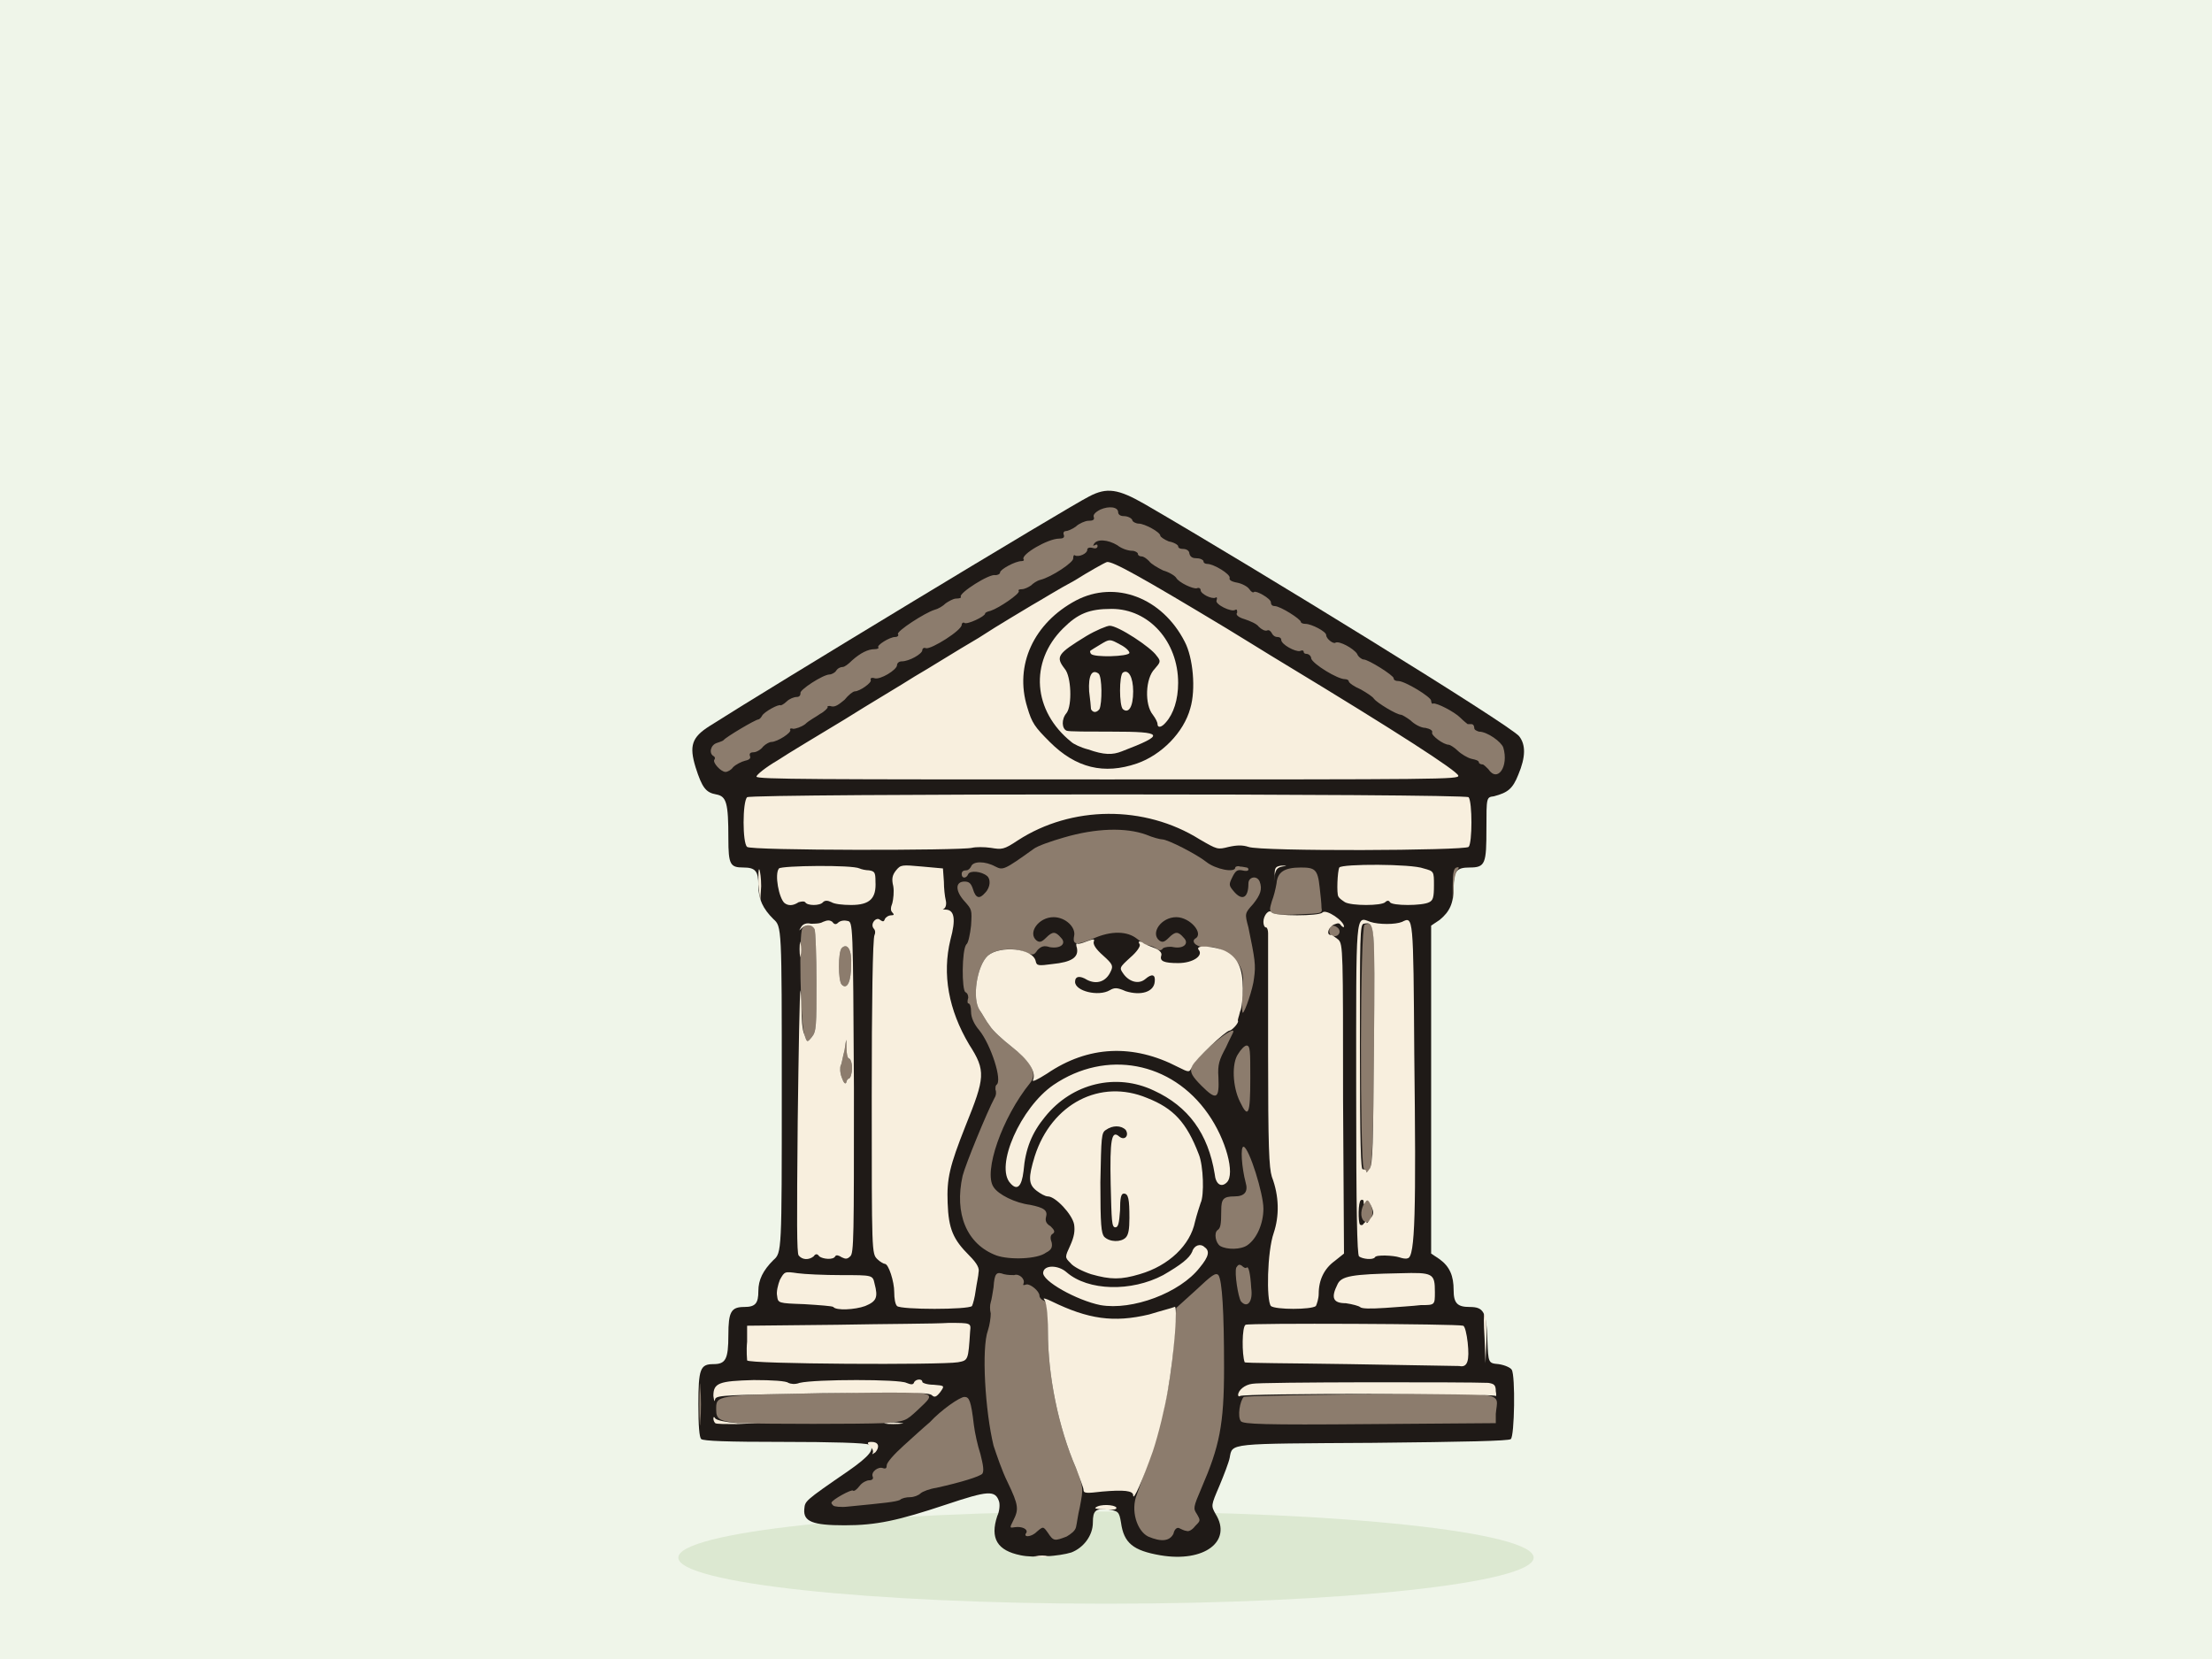
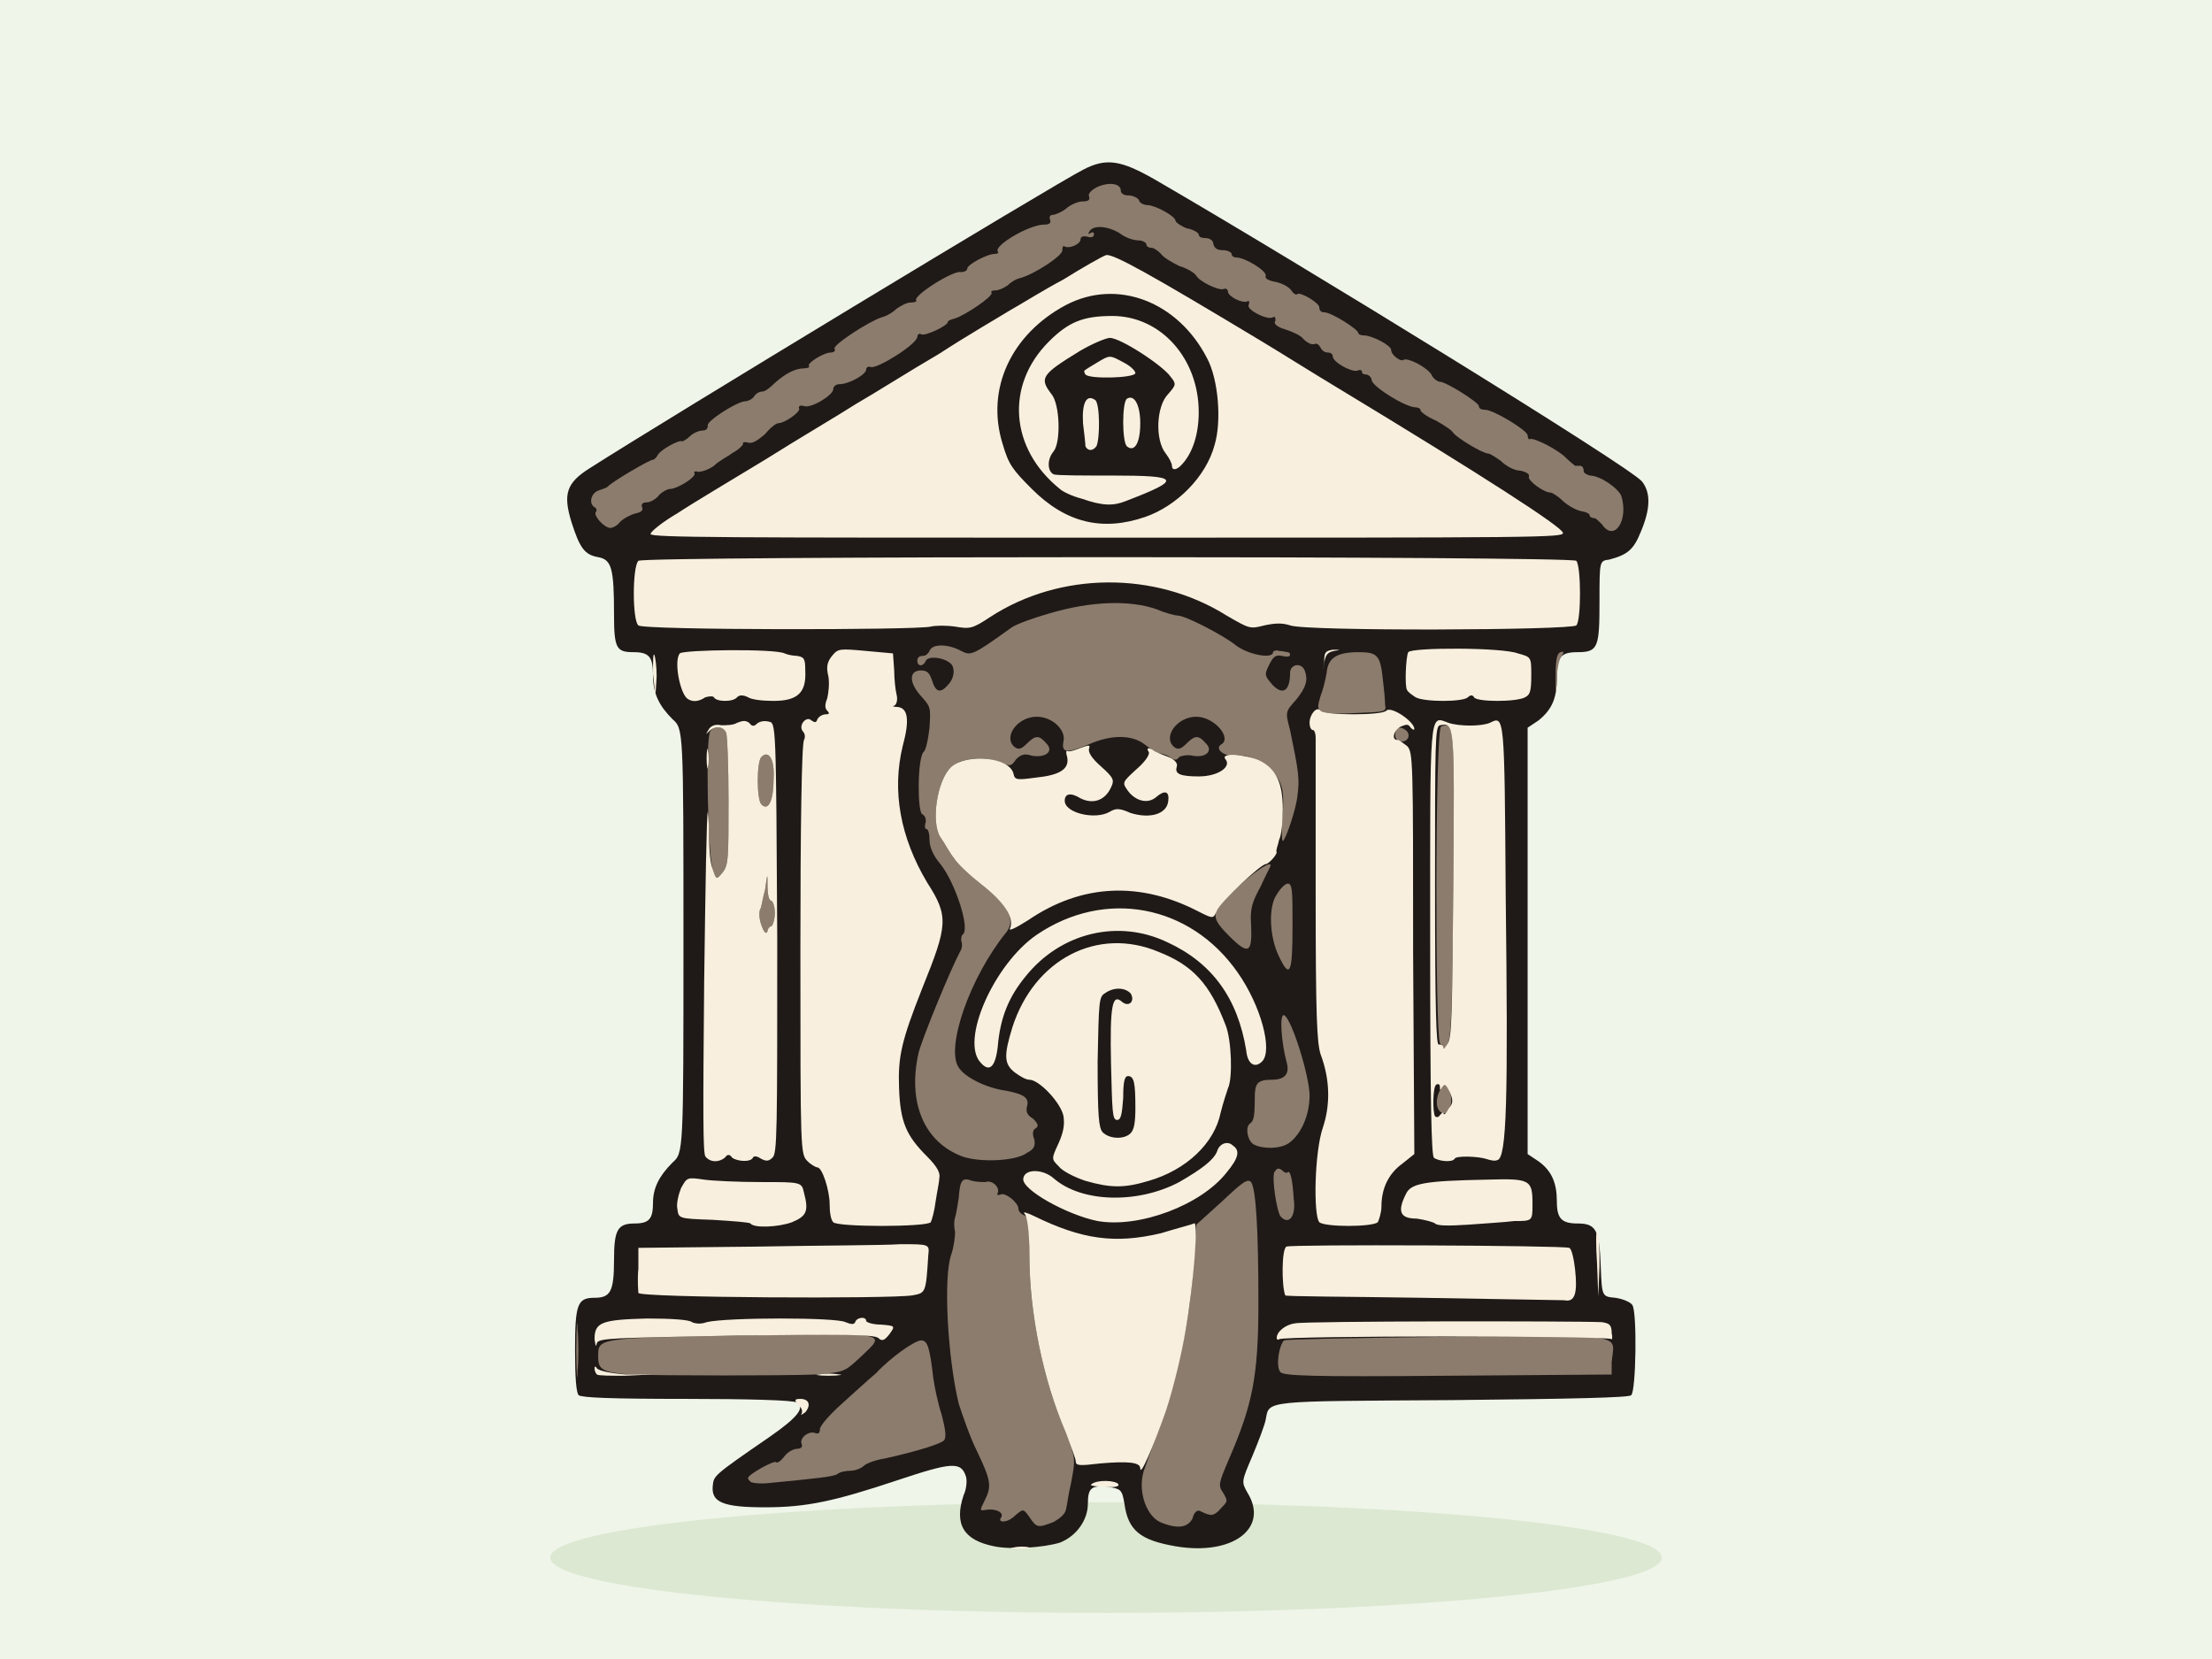
<svg xmlns="http://www.w3.org/2000/svg" viewBox="0 0 240 180">
  <rect width="240" height="180" fill="#EFF5E9" />
-   <ellipse cx="120.0" cy="169" rx="46.4" ry="5" fill="#DCE8D1" />
-   <svg x="71.7" y="50.0" width="96.7" height="122.0" viewBox="0 0 95.1 120" fill-rule="evenodd">
+   <ellipse cx="120.0" cy="169" rx="60.3" ry="6" fill="#DCE8D1" />
+   <svg x="57.1" y="13.4" width="125.7" height="158.6" viewBox="0 0 95.1 120" fill-rule="evenodd">
    <path d="M38.4 116.8C35.9 116.3 35.1 115.0 35.9 112.6C36.1 112.2 36.2 111.5 36.1 111.1C35.7 109.8 34.9 109.9 30.4 111.4C25.3 113.1 23.0 113.6 19.6 113.6C16.2 113.6 15.2 113.2 15.3 111.9C15.4 111.0 15.2 111.1 20.0 107.8C22.3 106.2 22.9 105.4 22.2 105.0C22.0 104.8 18.0 104.7 13.2 104.7C6.9 104.7 4.6 104.6 4.3 104.4C4.1 104.2 4.0 103.0 4.0 100.7C4.0 96.9 4.2 96.4 5.6 96.4C6.9 96.4 7.2 95.9 7.2 93.3C7.2 90.8 7.5 90.3 8.9 90.3C10.1 90.3 10.4 89.9 10.4 88.6C10.4 87.4 10.9 86.4 12.0 85.3C12.9 84.5 12.9 84.5 12.9 67.1C12.9 49.7 12.9 49.7 12.0 48.9C10.9 47.8 10.4 46.8 10.4 45.3C10.4 43.8 10.1 43.4 8.8 43.4C7.4 43.4 7.2 43.1 7.2 40.3C7.2 36.5 7.0 35.8 5.9 35.6C4.8 35.4 4.4 34.9 3.7 32.7C3.0 30.4 3.3 29.5 5.2 28.3C11.3 24.4 43.5 4.9 45.7 3.8C47.6 2.8 48.8 3.0 51.6 4.6C63.5 11.5 90.8 28.3 91.6 29.4C92.3 30.3 92.3 31.6 91.5 33.5C90.9 35.0 90.4 35.4 88.9 35.8C88.1 35.9 88.1 35.9 88.1 39.2C88.1 43.0 88.0 43.4 86.3 43.4C84.9 43.4 84.6 43.8 84.6 45.5C84.6 47.2 84.2 48.1 83.1 49.0L82.2 49.6 L82.2 67.1L82.2 84.6 L83.1 85.2C84.2 86.0 84.6 87.0 84.6 88.5C84.6 89.9 85.0 90.3 86.3 90.3C87.8 90.3 88.1 90.8 88.2 93.8C88.3 96.3 88.3 96.3 89.4 96.4C90.1 96.5 90.7 96.8 90.8 97.0C91.2 97.6 91.1 104.1 90.7 104.4C90.5 104.6 85.8 104.7 76.0 104.8C60.4 104.9 61.0 104.8 60.7 106.4C60.6 106.9 60.1 108.2 59.6 109.4C58.7 111.5 58.7 111.5 59.2 112.4C61.0 115.3 58.0 117.6 53.3 116.8C50.4 116.3 49.4 115.5 49.1 113.3C48.9 112.1 48.8 112.1 47.7 111.9C46.4 111.8 46.1 112.0 46.1 113.3C46.1 114.7 45.1 116.0 43.8 116.5C42.5 116.9 39.8 117.1 38.4 116.8Z" fill="#1F1A17" />
    <path d="M41.3 114.4C40.8 113.7 40.8 113.7 40.1 114.3C39.5 114.9 38.6 114.9 39.0 114.4C39.2 114.0 38.5 113.7 37.8 113.8C37.2 113.9 37.2 113.9 37.6 113.1C38.2 111.9 38.2 111.5 37.0 109.0C36.4 107.8 35.8 106.0 35.5 105.1C34.6 101.4 34.2 94.7 34.9 92.8C35.1 92.2 35.2 91.4 35.2 91.0C35.1 90.6 35.1 90.1 35.2 89.8C35.3 89.5 35.4 88.8 35.5 88.2C35.6 86.7 35.8 86.5 36.6 86.8C37.0 86.9 37.5 86.9 37.7 86.9C38.2 86.7 38.9 87.3 38.7 87.8C38.6 88.0 38.7 88.0 39.0 87.9C39.4 87.8 40.4 88.6 40.4 89.1C40.4 89.3 40.6 89.5 40.8 89.6C41.2 89.7 41.3 90.3 41.3 92.9C41.3 97.6 42.4 103.1 44.3 107.5C45.1 109.6 45.1 109.6 44.7 111.7C44.5 112.5 44.4 113.4 44.3 113.8C44.2 114.2 43.8 114.5 43.3 114.8C42.0 115.3 41.9 115.3 41.3 114.4ZM52.0 114.8C50.8 114.2 50.1 112.0 50.8 110.3C53.5 102.8 54.4 99.1 54.8 93.3L55.0 90.4 L57.1 88.5C58.8 86.9 59.2 86.6 59.5 86.9C59.9 87.5 60.1 90.8 60.1 96.8C60.1 102.9 59.6 105.2 57.7 109.6C56.8 111.7 56.8 111.8 57.2 112.4C57.6 113.1 57.6 113.1 57.0 113.7C56.7 114.1 56.3 114.3 56.1 114.2C55.9 114.2 55.5 114.0 55.3 113.9C55.1 113.8 54.8 114.0 54.7 114.5C54.3 115.3 53.4 115.4 52.0 114.8ZM18.4 111.5C18.3 111.4 18.2 111.3 18.2 111.2C18.2 110.9 20.4 109.7 20.5 109.9C20.6 110.0 20.9 109.8 21.2 109.4C21.5 109.0 22.0 108.8 22.2 108.8C22.6 108.8 22.7 108.6 22.6 108.4C22.4 107.9 23.2 107.3 23.7 107.5C24.0 107.6 24.1 107.5 24.1 107.2C24.1 106.9 24.9 106.0 25.9 105.1C26.9 104.2 28.1 103.1 28.7 102.6C29.9 101.3 31.9 99.9 32.4 99.9C32.9 99.9 33.1 100.3 33.4 102.9C33.5 103.7 33.8 105.1 34.1 106.0C34.4 107.2 34.5 107.8 34.3 108.1C34.0 108.4 32.1 109.0 29.4 109.6C28.7 109.7 27.9 110.0 27.7 110.2C27.5 110.4 27.0 110.6 26.6 110.6C26.2 110.6 25.7 110.7 25.5 110.9C25.0 111.1 24.1 111.2 20.0 111.6C19.2 111.7 18.5 111.6 18.4 111.5ZM4.1 100.7C4.1 98.7 4.2 97.9 4.2 98.9C4.3 99.9 4.3 101.5 4.2 102.5C4.2 103.5 4.1 102.7 4.1 100.7ZM8.4 102.7C6.3 102.5 5.9 102.3 5.9 101.3C5.9 99.7 5.6 99.7 17.6 99.5C30.1 99.3 29.6 99.2 27.4 101.3C26.1 102.5 26.1 102.5 23.7 102.7C21.1 102.8 11.5 102.8 8.4 102.7ZM61.9 102.5C61.5 102.0 61.8 100.3 62.2 99.9C62.4 99.8 68.0 99.7 75.7 99.6C90.7 99.5 89.3 99.3 89.1 101.7L89.1 102.7 L75.6 102.8C64.2 102.9 62.2 102.8 61.9 102.5ZM61.9 89.7C61.6 89.2 61.2 86.7 61.4 86.1C61.6 85.8 61.7 85.7 62.0 85.9C62.2 86.1 62.4 86.2 62.5 86.1C62.7 85.9 62.9 86.6 63.0 88.3C63.2 89.7 62.6 90.5 61.9 89.7ZM35.8 84.8C32.6 83.6 31.3 80.3 32.2 76.3C32.5 75.1 34.8 69.5 35.6 68.0C35.8 67.7 35.8 67.3 35.7 67.1C35.7 66.9 35.7 66.7 35.8 66.6C36.5 66.2 35.2 62.3 34.0 60.8C33.4 60.1 33.1 59.4 33.1 58.8C33.1 58.3 33.0 57.9 32.8 57.9C32.7 57.9 32.7 57.6 32.8 57.3C32.8 57.0 32.7 56.8 32.5 56.7C32.1 56.5 32.1 52.2 32.6 51.6C32.8 51.5 33.0 50.5 33.1 49.6C33.2 47.9 33.2 47.9 32.4 47.0C31.4 45.9 31.4 44.9 32.4 44.9C32.9 44.9 33.1 45.1 33.3 45.7C33.6 46.7 34.0 46.8 34.6 46.1C35.2 45.5 35.2 44.6 34.8 44.3C34.2 43.8 33.0 43.7 32.8 44.1C32.6 44.6 32.1 44.6 32.1 44.1C32.1 43.8 32.3 43.7 32.6 43.7C32.8 43.7 33.0 43.5 33.1 43.3C33.3 42.7 34.6 42.7 35.7 43.3C36.5 43.7 36.6 43.7 39.8 41.4C40.2 41.1 41.6 40.6 43.0 40.2C46.4 39.2 49.6 39.1 51.8 39.9C52.5 40.2 53.3 40.4 53.5 40.4C54.1 40.4 57.2 42.0 58.2 42.8C59.2 43.6 61.3 44.0 61.3 43.4C61.3 43.3 61.6 43.2 61.8 43.3C62.1 43.3 62.4 43.4 62.5 43.4C62.6 43.4 62.7 43.5 62.7 43.6C62.7 43.8 62.4 43.8 62.0 43.7C61.5 43.6 61.3 43.8 61.0 44.4C60.6 45.2 60.6 45.3 61.1 45.9C62.0 47.0 62.7 46.7 62.7 45.1C62.7 44.4 63.6 44.2 63.9 44.9C64.2 45.7 64.0 46.3 63.2 47.3C62.3 48.3 62.3 48.3 62.7 49.8C63.4 53.2 63.5 53.8 63.3 55.2C63.2 56.3 62.3 58.9 62.1 58.9C62.0 58.9 62.0 57.9 62.1 56.7C62.2 54.9 62.1 54.4 61.6 53.6C60.9 52.6 59.3 51.7 58.2 51.9C57.4 52.0 56.5 51.4 57.0 51.0C58.0 50.5 56.5 48.7 55.0 48.7C53.4 48.7 52.2 50.4 53.2 51.2C53.5 51.4 53.7 51.4 54.2 50.9C54.9 50.2 55.2 50.2 55.8 50.9C56.4 51.5 55.8 52.1 54.7 51.9C54.3 51.8 53.8 51.9 53.6 52.0C53.4 52.3 53.2 52.3 52.8 52.0C52.5 51.8 52.1 51.7 51.9 51.7C51.8 51.7 51.3 51.4 50.8 51.0C49.8 50.2 48.1 50.1 46.1 51.0C44.4 51.7 43.9 51.7 44.1 50.7C44.3 49.8 43.2 48.7 41.9 48.7C40.3 48.7 39.1 50.4 40.1 51.2C40.4 51.4 40.6 51.4 41.1 50.9C41.8 50.2 42.1 50.2 42.7 50.9C43.3 51.5 42.7 52.1 41.5 51.9C40.9 51.7 40.6 51.8 40.2 52.2C39.8 52.8 39.7 52.8 38.8 52.4C37.5 51.9 35.7 52.1 34.9 52.8C33.7 53.9 33.2 57.4 34.0 58.6C34.3 59.0 34.7 59.8 35.1 60.3C35.4 60.8 36.5 61.8 37.4 62.5C39.6 64.2 40.2 65.4 39.4 66.4C36.4 70.1 34.4 75.9 35.5 77.5C36.0 78.3 37.8 79.2 39.4 79.4C40.9 79.7 41.3 80.0 41.1 80.7C41.0 81.1 41.1 81.4 41.6 81.7C42.0 82.1 42.1 82.3 41.8 82.5C41.6 82.6 41.5 82.9 41.7 83.4C41.8 83.9 41.7 84.2 41.1 84.5C40.2 85.2 37.2 85.3 35.8 84.8ZM59.7 83.8C59.2 83.5 59.0 82.4 59.4 82.1C59.7 81.9 59.8 81.6 59.8 80.0C59.8 78.8 60.0 78.5 61.2 78.5C62.3 78.5 62.7 78.0 62.4 77.0C62.0 75.5 61.8 73.1 62.2 73.2C62.8 73.4 64.3 78.2 64.3 79.8C64.3 81.4 63.6 83.0 62.6 83.7C61.9 84.2 60.4 84.2 59.7 83.8ZM75.0 81.1C74.6 80.7 74.7 79.8 75.1 79.2C75.4 78.8 75.5 78.8 75.8 79.5C76.2 80.5 75.6 81.7 75.0 81.1ZM75.0 75.5C74.6 74.7 74.6 49.7 75.1 49.5C76.2 49.1 76.2 49.3 76.1 62.4C76.0 75.4 75.9 76.9 75.0 75.5ZM61.8 68.4C61.0 66.8 60.9 64.3 61.6 63.3C61.9 62.8 62.3 62.4 62.5 62.4C62.9 62.4 62.9 63.0 62.9 65.9C62.9 69.7 62.7 70.3 61.8 68.4ZM57.7 66.7C56.7 65.7 56.5 65.3 56.6 64.8C56.8 63.8 61.1 60.2 61.1 60.9C61.1 61.0 60.7 61.7 60.3 62.6C59.6 63.9 59.4 64.4 59.5 65.8C59.6 68.1 59.3 68.3 57.7 66.7ZM19.3 65.8C19.1 65.3 19.1 64.7 19.2 64.5C19.3 64.4 19.4 63.6 19.6 62.9C19.8 61.5 19.8 61.5 19.8 62.6C19.8 63.2 19.9 63.8 20.1 63.8C20.2 63.8 20.4 64.2 20.4 64.8C20.4 65.4 20.2 65.9 20.1 65.9C20.0 65.9 19.8 66.1 19.8 66.3C19.7 66.6 19.5 66.4 19.3 65.8ZM15.3 61.2C14.9 60.0 14.7 50.4 15.1 49.9C15.4 49.4 16.3 49.5 16.4 50.0C16.5 50.2 16.6 52.8 16.6 55.6C16.6 60.3 16.6 60.9 16.1 61.5C15.6 62.1 15.6 62.1 15.3 61.2ZM19.3 55.9C18.9 55.5 18.9 52.4 19.3 52.0C19.9 51.4 20.4 52.2 20.3 53.8C20.3 55.5 19.9 56.5 19.3 55.9ZM71.5 50.6C71.2 50.4 71.3 49.6 71.7 49.6C71.9 49.6 72.1 49.7 72.3 49.9C72.7 50.4 72.1 51.0 71.5 50.6ZM65.2 48.2C64.9 48.0 65.0 47.7 65.2 47.0C65.4 46.5 65.6 45.7 65.7 45.1C65.8 43.9 66.5 43.4 68.3 43.4C69.8 43.4 70.1 43.6 70.3 45.5C70.4 46.3 70.5 47.3 70.5 47.7C70.6 48.3 70.6 48.3 68.0 48.4C66.4 48.5 65.4 48.4 65.2 48.2ZM84.5 45.4C84.5 44.0 84.6 43.5 84.9 43.4C85.2 43.3 85.2 43.4 85.0 43.7C84.8 43.9 84.6 44.8 84.6 45.7C84.5 47.2 84.5 47.2 84.5 45.4ZM88.3 32.9C88.1 32.7 87.8 32.4 87.7 32.4C87.5 32.4 87.3 32.3 87.3 32.2C87.3 32.0 87.0 31.9 86.5 31.8C86.1 31.7 85.4 31.3 85.0 30.9C84.7 30.6 84.2 30.3 84.1 30.3C83.5 30.3 82.2 29.3 82.3 29.0C82.4 28.8 82.1 28.6 81.6 28.5C81.1 28.5 80.4 28.1 80.0 27.7C79.6 27.4 79.1 27.1 79.0 27.1C78.5 27.1 76.4 25.8 76.1 25.4C76.0 25.2 75.4 24.8 74.7 24.4C74.0 24.1 73.4 23.7 73.4 23.5C73.4 23.4 73.2 23.3 73.0 23.3C72.2 23.3 69.6 21.7 69.4 21.1C69.4 20.8 69.1 20.6 68.9 20.6C68.7 20.6 68.6 20.5 68.6 20.4C68.6 20.2 68.4 20.2 68.2 20.3C67.7 20.4 66.2 19.6 66.2 19.1C66.2 18.9 66.0 18.8 65.8 18.8C65.5 18.8 65.3 18.6 65.2 18.4C65.1 18.2 64.9 18.0 64.7 18.1C64.5 18.2 64.1 18.0 63.8 17.7C63.6 17.4 62.9 17.1 62.3 16.9C61.6 16.7 61.3 16.4 61.5 16.2C61.5 16.0 61.5 15.8 61.3 15.9C60.9 16.2 59.1 15.3 59.3 14.9C59.4 14.6 59.3 14.5 59.2 14.6C58.8 14.8 57.6 14.2 57.6 13.8C57.6 13.6 57.4 13.5 57.2 13.6C56.8 13.7 55.3 13.0 55.0 12.5C54.9 12.3 54.3 11.9 53.6 11.7C53.0 11.4 52.3 11.0 52.1 10.7C51.8 10.4 51.5 10.2 51.3 10.2C51.1 10.2 50.9 10.1 50.9 9.9C50.9 9.8 50.6 9.6 50.3 9.6C49.9 9.6 49.2 9.4 48.7 9.0C47.7 8.4 46.5 8.3 46.2 8.9C46.1 9.1 46.1 9.1 46.3 9.0C46.5 8.9 46.6 8.9 46.6 9.1C46.6 9.3 46.4 9.4 46.1 9.3C45.7 9.2 45.5 9.3 45.5 9.5C45.5 9.9 44.6 10.3 44.2 10.1C44.1 10.0 44.0 10.1 44.0 10.4C44.1 10.8 41.7 12.4 40.5 12.7C40.1 12.8 39.7 13.1 39.5 13.3C39.2 13.5 38.8 13.7 38.5 13.7C38.2 13.7 38.1 13.8 38.2 13.9C38.3 14.2 36.1 15.7 35.2 16.0C34.8 16.1 34.6 16.2 34.6 16.3C34.6 16.6 32.7 17.5 32.4 17.3C32.3 17.2 32.1 17.3 32.1 17.5C32.1 18.1 28.9 20.1 28.3 20.0C28.1 19.9 27.9 20.0 27.9 20.2C27.9 20.6 26.5 21.4 25.7 21.4C25.4 21.4 25.2 21.6 25.2 21.8C25.2 22.3 23.4 23.4 22.8 23.2C22.5 23.1 22.3 23.2 22.4 23.4C22.5 23.7 21.2 24.6 20.7 24.6C20.5 24.6 20.0 25.0 19.6 25.5C19.0 26.0 18.6 26.3 18.2 26.2C17.9 26.1 17.7 26.2 17.8 26.3C17.8 26.4 17.4 26.8 17.0 27.0C16.6 27.3 15.8 27.7 15.4 28.1C15.0 28.4 14.4 28.6 14.1 28.6C13.9 28.5 13.7 28.6 13.8 28.7C14.0 29.0 12.4 30.0 11.8 30.0C11.6 30.0 11.2 30.2 10.9 30.5C10.7 30.8 10.2 31.1 9.9 31.1C9.6 31.1 9.4 31.2 9.5 31.5C9.6 31.7 9.5 31.9 9.0 32.0C8.6 32.1 8.0 32.4 7.7 32.7C7.5 33.0 7.1 33.2 6.9 33.2C6.4 33.2 5.5 32.2 5.7 31.9C5.8 31.8 5.8 31.6 5.6 31.5C5.1 31.2 5.3 30.3 6.0 30.1C6.3 30.0 6.6 29.9 6.7 29.8C6.9 29.5 10.1 27.6 10.4 27.6C10.5 27.6 10.7 27.4 10.8 27.2C11.0 26.8 12.6 25.9 12.8 26.1C12.8 26.1 13.1 26.0 13.4 25.7C13.7 25.4 14.2 25.2 14.5 25.2C14.8 25.2 14.9 25.0 14.9 24.8C14.7 24.5 17.3 22.8 18.0 22.8C18.2 22.8 18.6 22.6 18.7 22.4C18.9 22.1 19.2 22.0 19.4 22.0C19.6 22.0 20.0 21.7 20.4 21.3C21.3 20.5 22.1 20.1 22.8 20.1C23.1 20.1 23.3 20.0 23.2 19.9C23.0 19.7 24.4 18.8 25.0 18.8C25.3 18.8 25.4 18.6 25.3 18.5C25.1 18.2 28.2 16.2 29.2 15.9C29.6 15.8 30.1 15.5 30.4 15.2C30.7 15.0 31.2 14.7 31.5 14.7C31.9 14.7 32.1 14.6 32.0 14.5C31.8 14.1 35.1 12.0 35.7 12.2C35.9 12.2 36.2 12.1 36.2 11.9C36.2 11.6 37.8 10.7 38.5 10.7C38.7 10.7 38.8 10.6 38.7 10.5C38.4 10.0 41.3 8.3 42.5 8.3C42.9 8.3 43.1 8.2 43.0 7.9C42.9 7.7 43.0 7.5 43.2 7.5C43.4 7.5 43.9 7.3 44.3 7.0C44.6 6.7 45.3 6.4 45.6 6.4C46.1 6.4 46.3 6.3 46.2 6.0C46.1 5.8 46.3 5.5 46.9 5.2C47.8 4.8 48.8 4.9 48.8 5.5C48.8 5.7 49.0 5.9 49.4 5.9C49.8 5.9 50.2 6.1 50.3 6.3C50.3 6.5 50.7 6.7 51.0 6.7C51.6 6.7 53.3 7.6 53.3 8.0C53.3 8.1 53.7 8.4 54.2 8.6C54.8 8.7 55.2 9.0 55.2 9.1C55.2 9.3 55.4 9.4 55.7 9.4C56.1 9.4 56.4 9.6 56.4 9.9C56.5 10.3 56.8 10.4 57.2 10.4C57.6 10.4 57.9 10.6 57.9 10.7C57.9 10.9 58.1 11.0 58.3 11.0C59.0 11.0 60.8 12.1 60.7 12.5C60.6 12.7 60.9 12.9 61.5 13.0C62.0 13.1 62.6 13.4 62.8 13.7C63.0 14.0 63.2 14.1 63.3 14.0C63.5 13.8 65.1 14.7 65.1 15.1C65.1 15.4 65.3 15.5 65.5 15.5C66.1 15.5 68.3 16.9 68.3 17.2C68.3 17.3 68.5 17.4 68.8 17.4C69.4 17.4 71.0 18.2 71.0 18.6C71.0 19.0 71.8 19.6 72.0 19.4C72.4 19.2 73.9 20.0 74.3 20.6C74.4 20.9 74.8 21.2 75.0 21.2C75.5 21.2 78.2 22.9 78.2 23.2C78.2 23.4 78.4 23.5 78.7 23.5C79.4 23.5 82.2 25.2 82.2 25.6C82.2 25.8 82.3 26.0 82.4 25.9C82.8 25.8 84.7 26.8 85.3 27.4C85.7 27.8 86.1 28.1 86.1 28.1C86.2 28.1 86.4 28.1 86.5 28.1C86.7 28.1 86.8 28.3 86.8 28.5C86.8 28.7 87.0 28.8 87.3 28.9C88.2 28.9 89.7 30.0 89.9 30.6C90.5 32.6 89.3 34.4 88.3 32.9Z" fill="#8C7C6D" />
    <path d="M40.0 116.9C40.4 116.8 41.0 116.8 41.3 116.9C41.7 116.9 41.3 117.0 40.6 117.0C39.8 117.0 39.6 116.9 40.0 116.9ZM46.4 111.7C46.9 111.3 48.4 111.4 48.6 111.7C48.7 111.9 48.3 112.0 47.4 111.9C46.6 111.9 46.2 111.8 46.4 111.7ZM50.4 110.4C50.4 109.9 49.4 109.8 47.1 110.0C45.4 110.2 45.1 110.2 45.1 109.8C45.1 109.6 44.7 108.6 44.3 107.5C42.4 103.1 41.3 97.6 41.3 92.9C41.3 90.8 41.1 89.7 40.9 89.5C40.7 89.3 41.1 89.4 41.7 89.7C45.6 91.6 48.3 92.0 52.1 91.1C53.4 90.7 54.6 90.4 54.8 90.3C55.2 89.9 54.8 95.2 54.1 99.2C53.8 101.0 53.1 103.9 52.5 105.7C51.4 108.8 50.4 111.1 50.4 110.4ZM22.6 105.9C22.7 105.7 22.6 105.4 22.3 105.2C22.0 104.8 22.0 104.7 22.5 104.7C23.2 104.7 23.4 105.2 22.9 105.8C22.6 106.0 22.5 106.1 22.6 105.9ZM5.8 102.7C5.7 102.6 5.6 102.4 5.6 102.2C5.6 102.0 5.7 102.0 5.8 102.2C6.0 102.4 6.9 102.6 8.2 102.7L10.3 102.7 L8.1 102.8C7.0 102.8 5.9 102.8 5.8 102.7ZM24.0 102.7C24.5 102.6 25.2 102.6 25.7 102.7C26.1 102.7 25.7 102.8 24.8 102.8C23.9 102.8 23.6 102.7 24.0 102.7ZM5.6 99.8C5.6 98.4 6.2 98.2 9.9 98.1C11.9 98.1 13.4 98.2 13.6 98.4C13.8 98.5 14.3 98.6 14.8 98.4C16.5 98.0 25.5 98.0 26.2 98.4C26.7 98.6 26.9 98.6 27.0 98.4C27.1 98.0 27.9 97.9 27.9 98.3C27.9 98.4 28.4 98.6 29.1 98.6C30.3 98.7 30.3 98.7 29.8 99.4C29.4 99.9 29.2 100.0 28.9 99.7C28.5 99.4 26.0 99.4 17.2 99.5C7.2 99.7 6.0 99.7 5.8 100.1C5.7 100.5 5.7 100.4 5.6 99.8ZM61.6 99.7C61.6 99.2 62.3 98.6 63.1 98.5C63.8 98.3 86.1 98.3 88.3 98.4C88.9 98.5 89.1 98.6 89.1 99.3C89.2 99.7 89.1 99.9 89.1 99.8C88.9 99.5 62.3 99.5 61.8 99.8C61.7 99.9 61.6 99.8 61.6 99.7ZM73.5 96.4C67.3 96.3 62.3 96.3 62.3 96.2C62.0 95.4 62.0 92.4 62.4 92.2C62.7 92.0 85.1 92.1 85.6 92.3C85.8 92.3 86.0 93.2 86.1 94.1C86.3 96.0 86.1 96.8 85.2 96.6C85.0 96.6 79.7 96.5 73.5 96.4ZM9.2 96.0C9.2 95.9 9.1 95.0 9.2 94.0L9.2 92.3 L18.8 92.2C24.0 92.1 29.3 92.1 30.7 92.0C33.1 92.0 33.1 92.0 33.0 92.9C32.8 96.0 32.8 96.0 31.7 96.2C30.0 96.5 9.3 96.4 9.2 96.0ZM87.9 93.6C87.8 92.1 87.8 90.9 87.9 91.0C88.1 91.2 88.1 92.4 88.1 93.8L88.0 96.3 L87.9 93.6ZM18.4 90.3C18.3 90.2 16.9 90.1 15.3 90.0C12.5 89.9 12.5 89.9 12.4 89.1C12.3 88.7 12.5 87.9 12.7 87.4C13.2 86.5 13.2 86.5 14.6 86.7C15.3 86.8 17.4 86.9 19.3 86.9C22.6 86.9 22.6 86.9 22.8 87.8C23.2 89.3 23.0 89.7 21.8 90.2C20.7 90.6 18.7 90.7 18.4 90.3ZM25.2 90.2C25.0 90.0 24.9 89.4 24.9 88.7C24.9 87.6 24.3 85.7 23.9 85.7C23.8 85.7 23.4 85.5 23.1 85.2C22.5 84.6 22.5 84.6 22.5 67.8C22.5 58.0 22.6 50.9 22.8 50.6C22.9 50.4 22.9 50.1 22.7 49.9C22.3 49.4 23.0 48.6 23.4 49.0C23.7 49.2 23.8 49.2 23.9 48.9C24.0 48.7 24.3 48.5 24.6 48.5C24.9 48.5 24.9 48.4 24.7 48.2C24.5 48.0 24.5 47.7 24.7 47.2C24.8 46.8 24.9 46.0 24.8 45.4C24.6 44.6 24.7 44.2 25.1 43.7C25.6 43.1 25.7 43.1 27.9 43.3L30.1 43.5 L30.2 44.9C30.2 45.6 30.3 46.5 30.4 46.9C30.5 47.3 30.4 47.7 30.2 47.8C30.0 47.8 30.1 47.9 30.5 47.9C31.3 48.0 31.5 48.9 30.9 51.1C30.0 54.8 30.7 58.6 32.9 62.3C34.7 65.1 34.6 65.8 32.5 71.0C30.8 75.3 30.5 76.6 30.6 79.2C30.7 82.0 31.2 83.1 32.9 84.8C33.8 85.7 34.0 86.2 33.9 86.6C33.9 86.9 33.7 87.8 33.6 88.5C33.5 89.3 33.3 90.0 33.2 90.2C32.8 90.6 25.6 90.6 25.2 90.2ZM65.1 90.2C64.6 89.6 64.7 84.4 65.4 82.4C66.0 80.6 66.0 78.5 65.2 76.4C64.9 75.4 64.8 73.3 64.8 63.1C64.8 56.5 64.8 50.8 64.8 50.4C64.8 50.1 64.7 49.8 64.6 49.8C64.4 49.8 64.3 49.5 64.3 49.2C64.3 48.5 64.9 47.8 65.2 48.2C65.5 48.6 70.3 48.6 70.6 48.2C71.0 47.8 72.9 49.1 72.9 49.7C72.9 49.8 72.8 49.8 72.6 49.6C72.4 49.3 72.3 49.3 71.8 49.5C71.2 49.8 71.0 50.6 71.5 50.6C71.7 50.6 72.0 50.9 72.3 51.1C72.8 51.6 72.8 52.3 72.8 68.1L72.9 84.6 L71.9 85.4C70.8 86.2 70.2 87.4 70.2 88.9C70.2 89.4 70.0 90.0 69.9 90.2C69.4 90.6 65.6 90.6 65.1 90.2ZM74.6 90.3C74.5 90.2 73.8 90.0 73.1 89.9C71.7 89.9 71.5 89.3 72.2 87.9C72.6 87.0 73.7 86.8 78.9 86.7C82.4 86.6 82.6 86.7 82.6 88.7C82.6 90.1 82.6 90.1 81.1 90.1C80.3 90.2 78.6 90.3 77.3 90.4C75.7 90.5 74.8 90.5 74.6 90.3ZM46.9 90.1C44.4 89.6 40.6 87.5 40.8 86.6C40.9 85.8 42.4 85.8 43.3 86.6C45.6 88.6 50.2 88.7 53.6 86.9C55.5 85.8 56.4 85.1 56.7 84.4C56.9 83.7 57.6 83.5 58.0 83.9C58.6 84.3 58.5 84.9 57.5 86.1C55.4 88.8 50.3 90.7 46.9 90.1ZM45.9 86.8C45.0 86.5 44.0 86.0 43.7 85.6C43.1 85.0 43.1 85.0 43.7 83.7C44.1 82.8 44.2 82.2 44.1 81.5C43.9 80.4 42.1 78.5 41.3 78.5C41.0 78.5 40.5 78.2 40.1 77.9C39.2 77.2 39.2 76.5 39.9 74.2C41.7 68.6 46.9 65.9 51.9 68.0C54.7 69.1 56.1 70.6 57.4 74.0C57.9 75.2 58.0 78.4 57.6 79.2C57.5 79.5 57.2 80.4 57.0 81.2C56.5 83.7 54.2 85.9 51.1 86.8C49.1 87.4 48.0 87.4 45.9 86.8ZM14.7 84.8C14.5 84.5 14.5 81.3 14.6 70.5C14.7 62.9 14.8 56.6 14.9 56.5C14.9 56.5 15.0 57.3 15.0 58.4C15.0 59.5 15.1 60.8 15.3 61.2C15.6 62.1 15.6 62.1 16.1 61.5C16.6 60.9 16.6 60.3 16.6 55.6C16.6 52.8 16.5 50.2 16.4 50.0C16.2 49.5 15.5 49.4 15.0 49.9C14.7 50.2 14.7 50.2 15.0 49.7C15.2 49.4 15.6 49.3 16.0 49.4C16.4 49.4 17.0 49.4 17.3 49.2C17.8 49.0 18.0 49.0 18.3 49.2C18.5 49.5 18.7 49.5 18.9 49.3C19.1 49.1 19.5 49.0 19.9 49.1C20.5 49.2 20.5 49.2 20.6 66.9C20.6 82.8 20.6 84.6 20.2 84.9C19.9 85.2 19.7 85.2 19.3 85.0C19.0 84.8 18.7 84.7 18.6 84.9C18.4 85.3 17.3 85.2 16.9 84.9C16.7 84.6 16.5 84.6 16.3 84.9C15.8 85.3 15.1 85.3 14.7 84.8ZM74.5 84.9C74.3 84.6 74.2 80.3 74.2 67.1C74.2 47.9 74.1 48.6 75.7 49.2C76.6 49.5 78.4 49.5 79.1 49.2C80.3 48.6 80.3 48.5 80.4 63.3C80.6 80.0 80.5 85.0 79.7 85.1C79.5 85.2 79.1 85.1 78.8 85.0C78.2 84.8 76.3 84.7 76.2 85.0C76.0 85.3 74.9 85.2 74.5 84.9ZM49.6 82.9C49.9 82.6 50.0 82.0 50.0 80.8C50.0 78.8 49.9 78.2 49.4 78.2C49.1 78.2 49.0 78.7 49.0 80.0C48.9 81.4 48.8 81.8 48.5 81.8C48.1 81.8 48.1 81.1 48.0 77.2C47.9 72.4 48.1 71.4 48.9 72.1C49.5 72.6 50.0 72.0 49.6 71.4C49.1 70.9 48.2 70.9 47.5 71.4C47.0 71.7 47.0 72.1 46.9 77.0C46.9 81.6 47.0 82.4 47.3 82.8C47.9 83.4 49.1 83.4 49.6 82.9ZM75.3 81.3C75.3 81.4 75.5 81.3 75.7 80.9C76.1 80.4 76.1 80.2 75.8 79.5C75.5 78.9 75.4 78.8 75.2 79.1C75.0 79.4 75.0 79.4 75.0 79.1C75.0 78.9 74.9 78.8 74.7 78.9C74.4 79.1 74.4 81.2 74.6 81.5C74.7 81.6 74.9 81.6 75.0 81.4C75.2 81.2 75.3 81.1 75.3 81.3ZM37.3 77.1C35.6 75.3 38.4 69.0 41.9 66.6C47.5 62.8 54.5 64.1 58.4 69.7C60.3 72.4 61.3 76.1 60.4 77.0C59.8 77.6 59.2 77.2 59.1 76.1C58.4 71.8 56.3 68.9 52.6 67.2C48.6 65.3 43.9 66.4 41.0 70.0C39.6 71.7 38.9 73.4 38.7 75.8C38.5 77.5 38.0 77.9 37.3 77.1ZM76.1 62.4C76.2 49.1 76.2 49.2 75.0 49.4C74.6 49.5 74.6 50.7 74.6 62.6C74.6 72.9 74.7 75.7 74.9 75.6C75.1 75.6 75.3 75.7 75.3 75.9C75.3 76.0 75.4 75.9 75.6 75.6C76.0 75.2 76.0 72.8 76.1 62.4ZM20.1 65.9C20.2 65.9 20.4 65.4 20.4 64.8C20.4 64.2 20.2 63.8 20.1 63.8C19.9 63.8 19.8 63.2 19.8 62.6C19.8 61.5 19.8 61.5 19.6 62.9C19.4 63.6 19.3 64.4 19.2 64.5C19.1 64.7 19.1 65.3 19.3 65.8C19.5 66.4 19.7 66.6 19.8 66.3C19.8 66.1 20.0 65.9 20.1 65.9ZM39.7 66.1C40.1 65.2 39.2 63.9 37.4 62.5C36.5 61.8 35.4 60.8 35.1 60.3C34.7 59.8 34.3 59.0 34.0 58.6C33.2 57.4 33.7 53.9 34.9 52.8C36.2 51.7 39.7 52.0 40.0 53.4C40.1 53.9 40.3 53.9 41.8 53.7C43.8 53.5 44.6 53.0 44.4 52.0C44.3 51.7 44.3 51.5 44.4 51.5C44.5 51.6 44.9 51.5 45.4 51.3C46.2 51.0 46.3 51.0 46.2 51.3C46.1 51.6 46.4 52.1 47.2 52.8C48.2 53.7 48.3 53.9 48.0 54.5C47.5 55.6 46.5 55.9 45.5 55.4C44.7 54.9 44.2 55.0 44.2 55.6C44.2 56.6 46.7 57.2 47.9 56.5C48.4 56.2 48.7 56.2 49.6 56.6C51.2 57.1 52.6 56.7 52.7 55.6C52.8 54.8 52.4 54.7 51.7 55.3C51.0 55.9 50.0 55.6 49.4 54.8C48.9 54.1 48.9 54.1 50.1 53.0C50.8 52.4 51.2 51.8 51.1 51.6C50.9 51.3 51.0 51.2 51.4 51.4C51.6 51.6 52.2 51.8 52.7 52.0C53.2 52.2 53.5 52.5 53.4 52.8C53.2 53.4 53.7 53.6 55.2 53.6C56.8 53.6 57.9 52.8 57.4 52.2C56.9 51.6 59.1 51.8 60.2 52.3C61.6 53.0 62.1 54.2 62.1 56.3C62.1 57.3 62.0 58.4 61.8 58.8C61.7 59.3 61.5 59.7 61.6 59.8C61.6 60.1 60.9 60.8 60.7 60.8C60.3 60.8 57.0 63.9 56.7 64.6C56.4 65.3 56.4 65.3 55.2 64.7C50.4 62.2 45.6 62.4 41.2 65.4C40.1 66.1 39.6 66.3 39.7 66.1ZM20.3 53.8C20.4 52.2 19.9 51.4 19.3 52.0C18.9 52.4 18.9 55.5 19.3 55.9C19.9 56.5 20.3 55.5 20.3 53.8ZM14.8 52.1C14.8 51.4 14.9 51.1 14.9 51.5C15.0 51.9 15.0 52.5 14.9 52.8C14.9 53.2 14.8 52.8 14.8 52.1ZM13.2 47.2C12.6 46.7 12.1 44.1 12.6 43.5C12.9 43.2 20.4 43.1 21.2 43.5C21.4 43.6 21.9 43.7 22.2 43.7C22.8 43.8 22.9 43.9 22.9 44.9C23.0 46.7 22.3 47.4 20.3 47.4C19.4 47.4 18.5 47.3 18.2 47.1C17.8 46.9 17.5 46.9 17.3 47.1C17.0 47.5 15.6 47.5 15.4 47.1C15.3 47.0 15.1 47.0 14.7 47.1C14.1 47.5 13.6 47.5 13.2 47.2ZM73.0 47.1C72.7 46.9 72.4 46.7 72.3 46.5C72.1 46.2 72.2 43.8 72.4 43.4C72.7 43.0 80.1 43.0 81.4 43.5C82.5 43.8 82.5 43.8 82.5 45.3C82.5 46.6 82.4 46.9 82.0 47.1C81.3 47.5 78.0 47.5 77.8 47.1C77.7 46.9 77.5 46.9 77.3 47.1C76.9 47.5 73.7 47.5 73.0 47.1ZM10.4 45.2C10.4 44.2 10.4 43.5 10.5 43.6C10.6 43.8 10.7 44.6 10.7 45.4L10.6 47.0 L10.4 45.2ZM65.5 44.2C65.5 43.4 65.6 43.3 66.2 43.2C66.9 43.2 66.9 43.2 66.3 43.3C65.8 43.4 65.6 43.6 65.5 44.3C65.4 45.1 65.4 45.1 65.5 44.2ZM9.2 41.2C8.7 40.8 8.7 36.4 9.2 35.9C9.6 35.5 85.7 35.5 86.2 35.9C86.6 36.4 86.6 40.8 86.2 41.2C85.8 41.6 64.0 41.7 62.7 41.2C62.1 41.0 61.5 41.0 60.6 41.2C59.4 41.5 59.4 41.5 57.5 40.4C51.6 36.7 43.8 36.8 38.1 40.5C36.6 41.5 36.4 41.5 35.2 41.3C34.5 41.2 33.6 41.2 33.2 41.3C32.0 41.6 9.5 41.6 9.2 41.2ZM10.2 33.7C10.2 33.5 11.2 32.7 12.4 32.0C13.6 31.2 16.8 29.3 19.6 27.6C22.3 25.9 25.7 23.9 27.1 23.0C28.5 22.2 31.5 20.3 33.9 18.9C36.2 17.4 38.8 15.9 39.6 15.4C40.5 14.9 42.4 13.7 44.1 12.8C45.7 11.8 47.3 10.9 47.6 10.8C48.2 10.7 51.1 12.3 60.4 17.9C61.9 18.8 64.6 20.5 66.6 21.7C78.5 28.9 85.0 33.1 85.1 33.6C85.2 34.0 83.1 34.0 47.7 34.0C16.7 34.0 10.2 34.0 10.2 33.7ZM50.8 32.3C53.4 31.4 55.8 29.0 56.5 26.4C57.1 24.4 56.8 21.0 55.9 19.3C53.5 14.6 48.5 12.7 44.3 14.9C39.8 17.3 37.7 21.8 39.1 26.3C39.6 28.0 39.9 28.4 41.5 30.0C44.3 32.8 47.3 33.5 50.8 32.3ZM45.6 30.8C44.8 30.6 44.0 30.2 43.8 30.0C39.7 26.7 39.3 21.5 42.9 17.9C44.5 16.3 45.7 15.8 48.1 15.8C52.1 15.8 55.2 19.3 55.2 23.7C55.2 25.5 54.7 27.0 53.9 27.9C53.4 28.5 53.0 28.5 53.0 28.1C53.0 27.9 52.8 27.5 52.5 27.1C51.6 26.0 51.7 23.2 52.7 22.2C53.3 21.5 53.4 21.4 52.9 20.8C52.3 19.9 48.8 17.6 47.9 17.6C47.6 17.6 46.4 18.1 45.4 18.7C42.3 20.6 42.1 20.9 43.1 22.2C43.8 23.0 43.9 26.1 43.3 26.9C42.7 27.6 42.8 28.6 43.3 28.8C43.5 28.9 45.7 28.9 48.1 28.9C53.7 28.9 53.9 29.2 49.2 31.0C48.2 31.4 47.3 31.4 45.6 30.8ZM45.9 26.5C45.9 26.3 45.8 25.4 45.7 24.6C45.6 22.9 46.0 22.2 46.7 22.7C47.1 23.0 47.1 25.9 46.8 26.5C46.5 26.9 46.1 26.9 45.9 26.5ZM49.3 26.5C48.9 26.1 48.9 22.9 49.3 22.6C49.9 22.2 50.4 23.1 50.4 24.6C50.4 26.3 49.9 27.0 49.3 26.5ZM45.9 20.6C45.8 20.5 45.8 20.3 45.8 20.3C45.9 20.2 46.4 19.9 46.9 19.6C47.9 19.0 47.9 19.0 49.0 19.6C49.6 19.9 50.0 20.3 50.0 20.5C49.9 20.9 46.2 21.0 45.9 20.6Z" fill="#F8EFDE" />
  </svg>
</svg>
